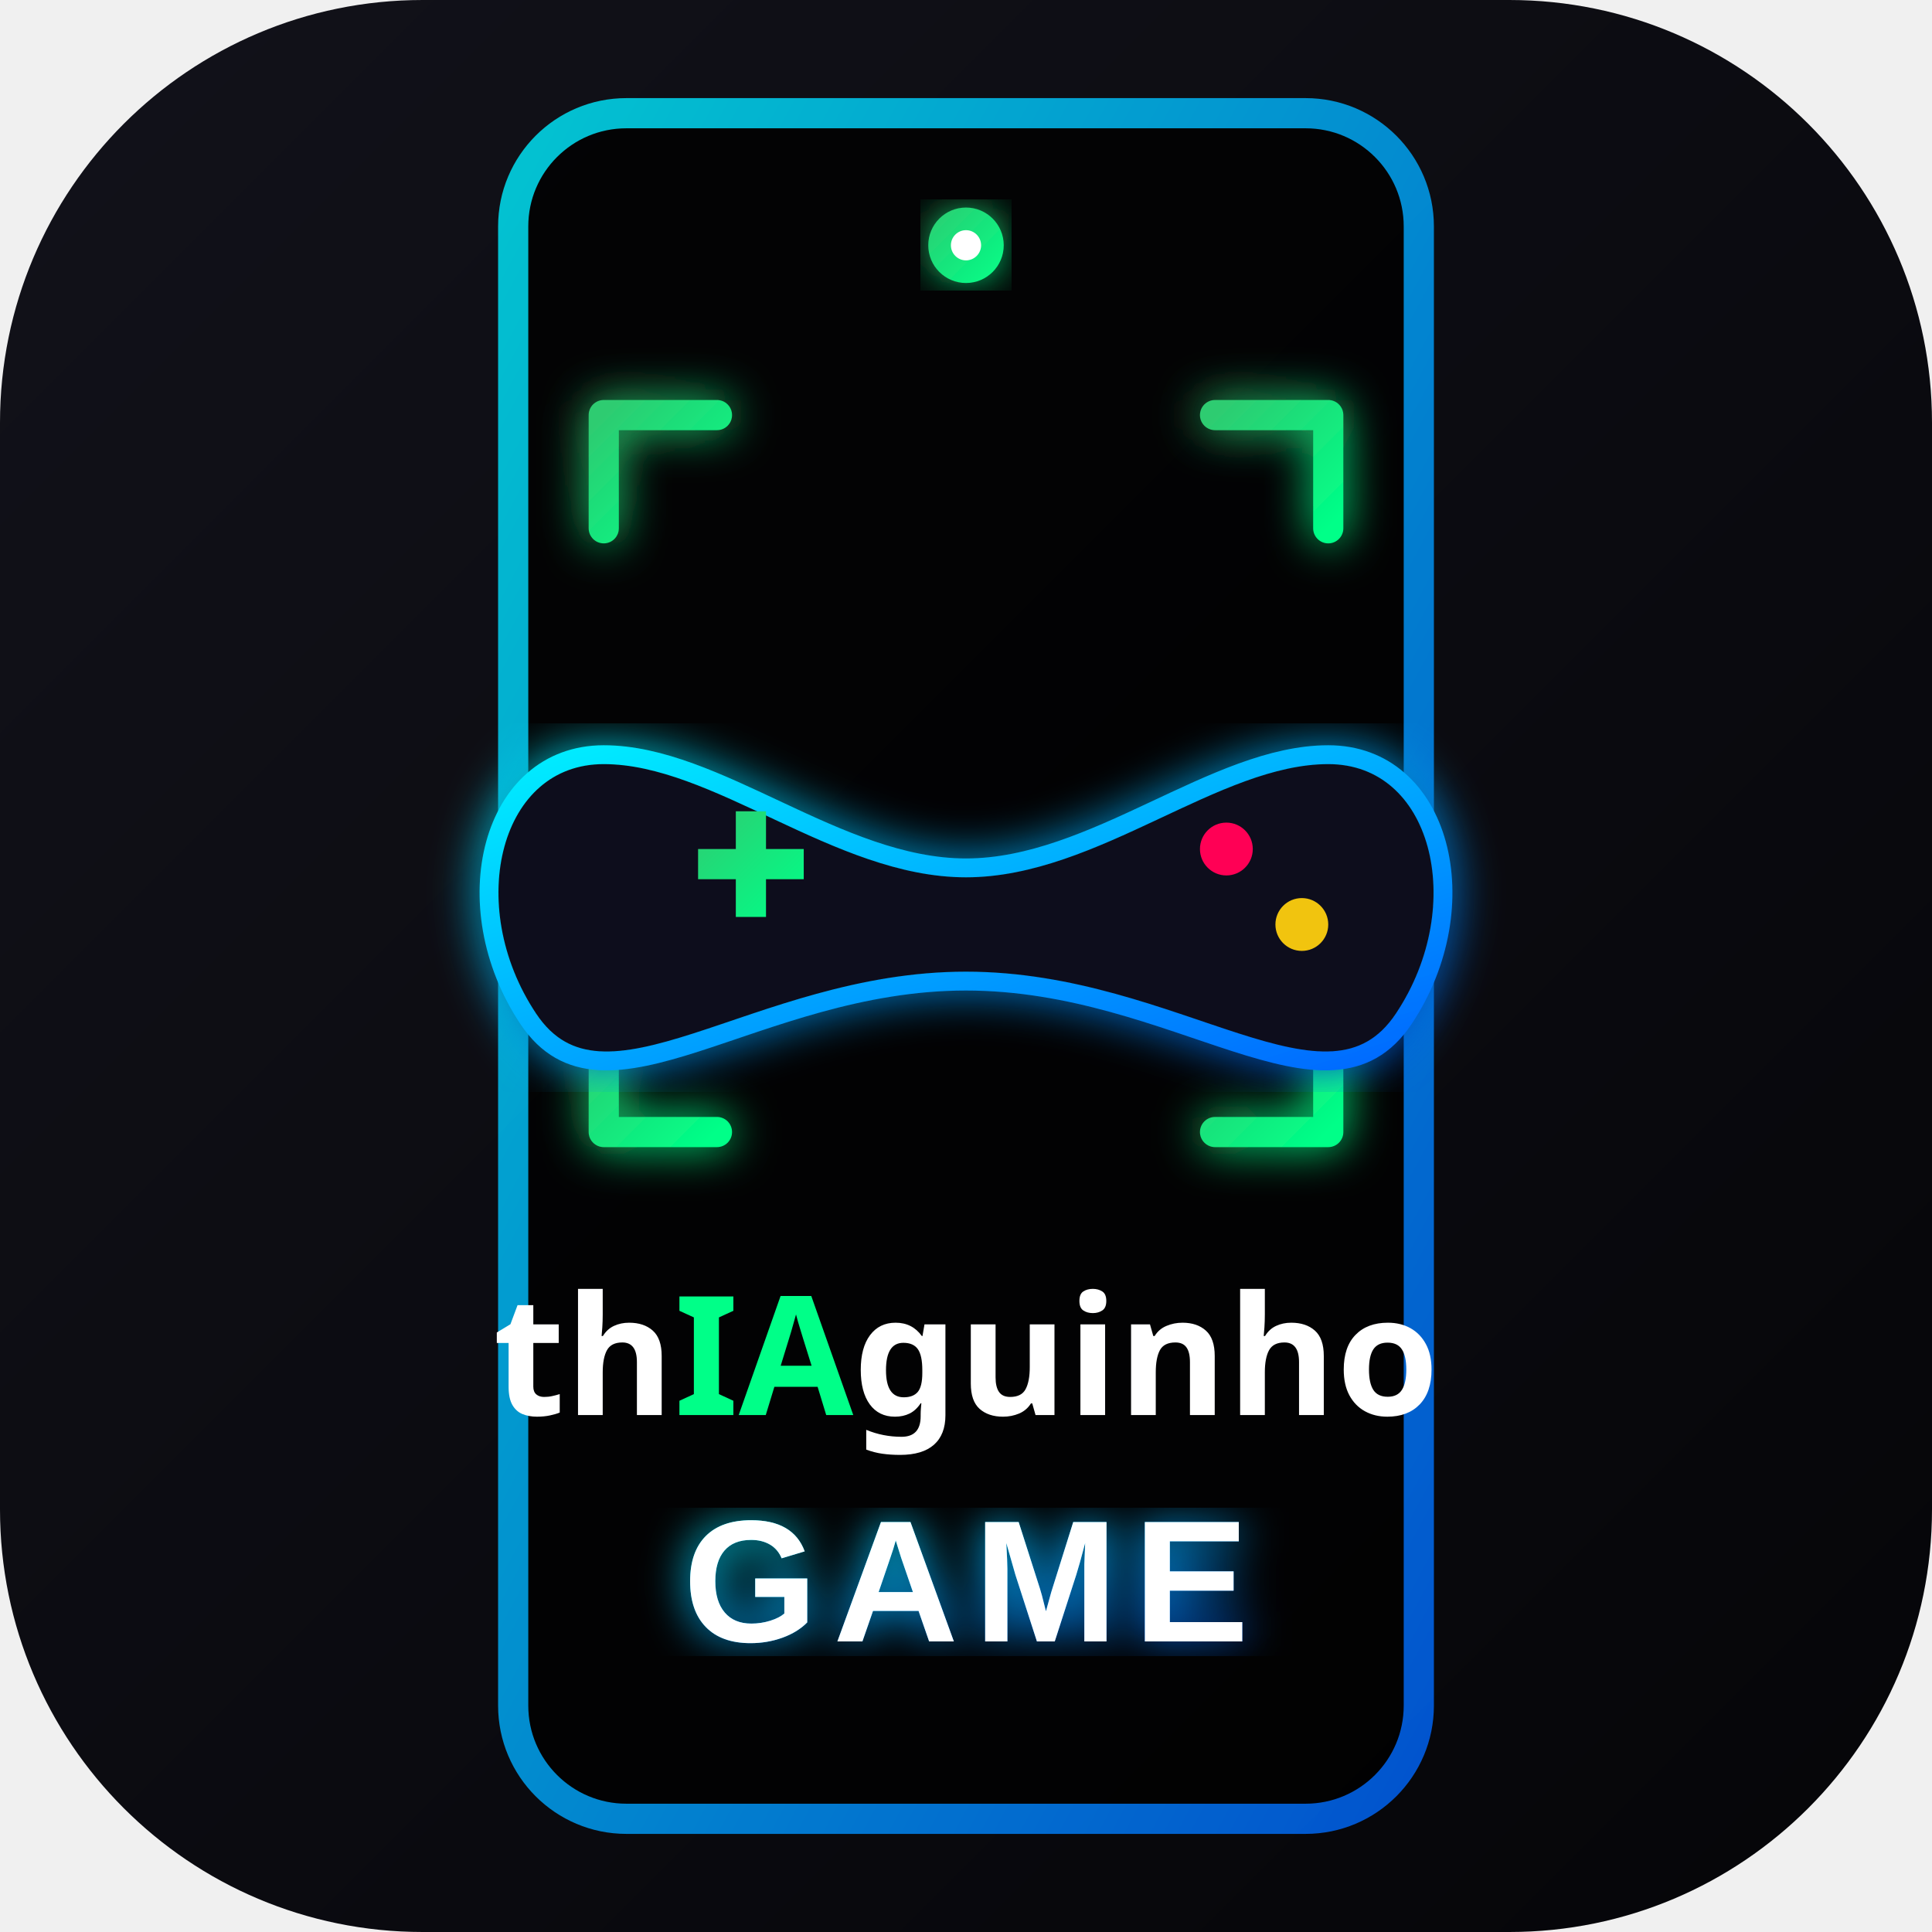
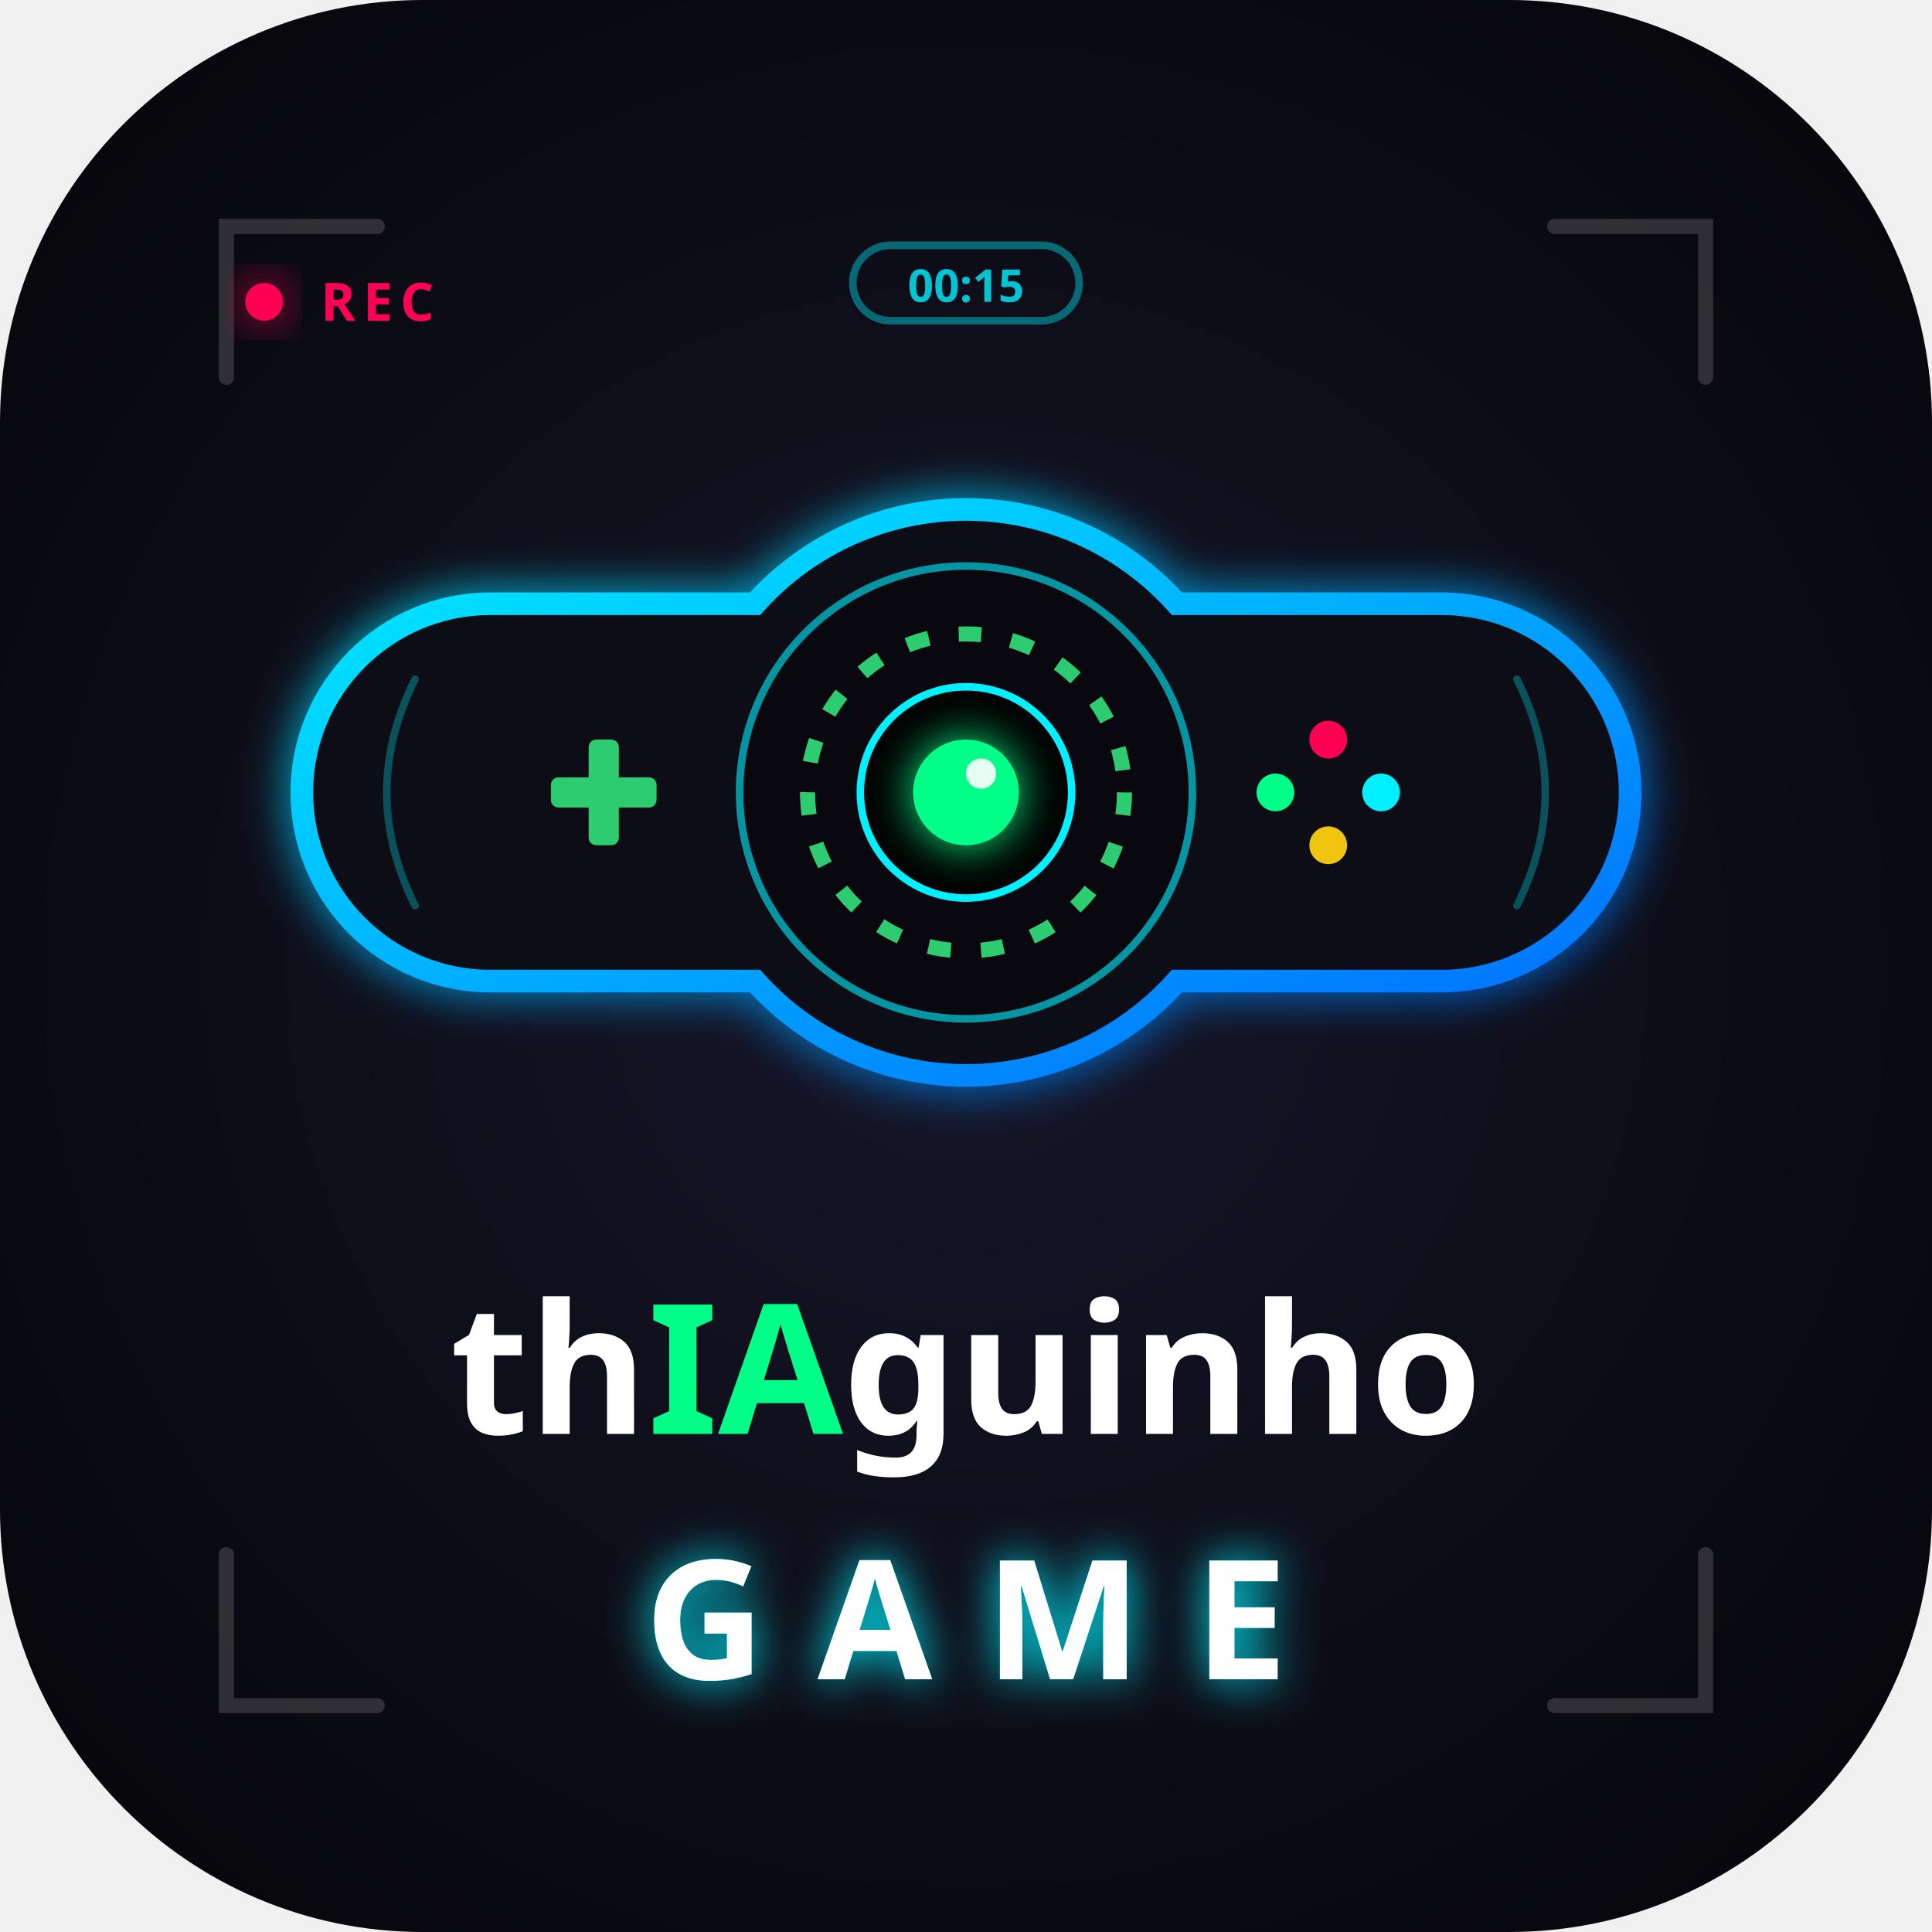
<svg xmlns="http://www.w3.org/2000/svg" viewBox="0 0 512 512">
  <defs>
-     <linearGradient id="bg" x1="0%" y1="0%" x2="100%" y2="100%">
-       <stop offset="0%" stop-color="#12121a" />
+     <radialGradient id="bg" cx="50%" cy="50%" r="70%">
+       <stop offset="0%" stop-color="#16162a" />
      <stop offset="100%" stop-color="#050508" />
-     </linearGradient>
+     </radialGradient>
    <linearGradient id="primary" x1="0%" y1="0%" x2="100%" y2="100%">
      <stop offset="0%" stop-color="#00f0ff" />
      <stop offset="100%" stop-color="#0066ff" />
    </linearGradient>
-     <linearGradient id="iaGlow" x1="0%" y1="0%" x2="100%" y2="100%">
-       <stop offset="0%" stop-color="#2ecc71" />
-       <stop offset="100%" stop-color="#00ff88" />
-     </linearGradient>
-     <filter id="glow">
+     <filter id="glow" x="-50%" y="-50%" width="200%" height="200%">
      <feGaussianBlur stdDeviation="6" result="coloredBlur" />
      <feMerge>
        <feMergeNode in="coloredBlur" />
        <feMergeNode in="SourceGraphic" />
      </feMerge>
    </filter>
  </defs>
  <rect width="512" height="512" rx="112" fill="url(#bg)" />
-   <rect x="136" y="30" width="240" height="452" rx="30" fill="#000000" stroke="url(#primary)" stroke-width="8" opacity="0.8" />
-   <circle cx="256" cy="65" r="10" fill="url(#iaGlow)" filter="url(#glow)" />
-   <circle cx="256" cy="65" r="4" fill="#ffffff" />
-   <g stroke="url(#iaGlow)" stroke-width="8" fill="none" stroke-linecap="round" stroke-linejoin="round" filter="url(#glow)">
-     <path d="M 160 140 L 160 110 L 190 110" />
-     <path d="M 352 140 L 352 110 L 322 110" />
-     <path d="M 160 270 L 160 300 L 190 300" />
-     <path d="M 352 270 L 352 300 L 322 300" />
+   <g stroke="#ffffff" stroke-width="4" opacity="0.15" fill="none" stroke-linecap="round">
+     <path d="M 60 100 L 60 60 L 100 60" />
+     <path d="M 452 100 L 452 60 L 412 60" />
+     <path d="M 60 412 L 60 452 L 100 452" />
+     <path d="M 452 412 L 452 452 L 412 452" />
  </g>
-   <path d="M 160 200 C 130 200, 120 240, 140 270 C 160 300, 200 260, 256 260 C 312 260, 352 300, 372 270 C 392 240, 382 200, 352 200 C 322 200, 290 230, 256 230 C 222 230, 190 200, 160 200 Z" fill="#11111a" stroke="url(#primary)" stroke-width="5" filter="url(#glow)" />
-   <path d="M 185 225 h 10 v -10 h 8 v 10 h 10 v 8 h -10 v 10 h -8 v -10 h -10 z" fill="url(#iaGlow)" />
-   <circle cx="325" cy="225" r="7" fill="#ff0055" />
-   <circle cx="345" cy="245" r="7" fill="#f1c40f" />
-   <text x="256" y="375" font-family="'Russo One', 'Impact', sans-serif" font-weight="900" font-size="44" fill="#ffffff" text-anchor="middle">th<tspan fill="#00ff88" filter="url(#glow)">IA</tspan>guinho</text>
-   <text x="256" y="435" font-family="'Chakra Petch', 'Arial', sans-serif" font-weight="900" font-size="46" fill="url(#primary)" text-anchor="middle" letter-spacing="4" filter="url(#glow)">GAME</text>
-   <text x="256" y="435" font-family="'Chakra Petch', 'Arial', sans-serif" font-weight="900" font-size="46" fill="#ffffff" text-anchor="middle" letter-spacing="4">GAME</text>
+   <circle cx="70" cy="80" r="5" fill="#ff0055" filter="url(#glow)" />
+   <text x="85" y="85" fill="#ff0055" font-family="'Chakra Petch', sans-serif" font-weight="700" font-size="14" letter-spacing="2">REC</text>
+   <rect x="226" y="65" width="60" height="20" rx="10" fill="none" stroke="#00f0ff" stroke-width="2" opacity="0.4" />
+   <text x="256" y="80" fill="#00f0ff" font-family="'Chakra Petch', sans-serif" font-weight="700" font-size="12" text-anchor="middle" opacity="0.8">00:15</text>
+   <g filter="url(#glow)">
+     <path d="M 200.1 160 L 130 160 A 50 50 0 0 0 130 260 L 200.1 260 A 75 75 0 0 0 311.9 260 L 382 260 A 50 50 0 0 0 382 160 L 311.9 160 A 75 75 0 0 0 200.1 160 Z" fill="#0c0c14" stroke="url(#primary)" stroke-width="6" />
+   </g>
+   <path d="M 110 180 Q 95 210 110 240" fill="none" stroke="#00f0ff" stroke-width="2" opacity="0.3" stroke-linecap="round" />
+   <path d="M 402 180 Q 417 210 402 240" fill="none" stroke="#00f0ff" stroke-width="2" opacity="0.3" stroke-linecap="round" />
+   <g transform="translate(160, 210)">
+     <rect x="-14" y="-4" width="28" height="8" rx="2" fill="#2ecc71" />
+     <rect x="-4" y="-14" width="8" height="28" rx="2" fill="#2ecc71" />
+   </g>
+   <g transform="translate(352, 210)">
+     <circle cx="0" cy="-14" r="5" fill="#ff0055" />
+     <circle cx="14" cy="0" r="5" fill="#00f0ff" />
+     <circle cx="0" cy="14" r="5" fill="#f1c40f" />
+     <circle cx="-14" cy="0" r="5" fill="#00ff88" />
+   </g>
+   <circle cx="256" cy="210" r="60" fill="#050508" stroke="#00f0ff" stroke-width="2" opacity="0.6" />
+   <circle cx="256" cy="210" r="42" fill="none" stroke="#2ecc71" stroke-width="4" stroke-dasharray="6 8" />
+   <circle cx="256" cy="210" r="28" fill="#000000" stroke="#00f0ff" stroke-width="2" />
+   <circle cx="256" cy="210" r="14" fill="#00ff88" filter="url(#glow)" />
+   <circle cx="260" cy="205" r="4" fill="#ffffff" opacity="0.9" />
+   <text x="256" y="380" font-family="'Russo One', sans-serif" font-weight="900" font-size="48" fill="#ffffff" text-anchor="middle">th<tspan fill="#00ff88" filter="url(#glow)">IA</tspan>guinho</text>
+   <text x="256" y="445" font-family="'Chakra Petch', sans-serif" font-weight="900" font-size="44" fill="#00f0ff" text-anchor="middle" letter-spacing="14" filter="url(#glow)">GAME</text>
+   <text x="256" y="445" font-family="'Chakra Petch', sans-serif" font-weight="900" font-size="44" fill="#ffffff" text-anchor="middle" letter-spacing="14">GAME</text>
</svg>
